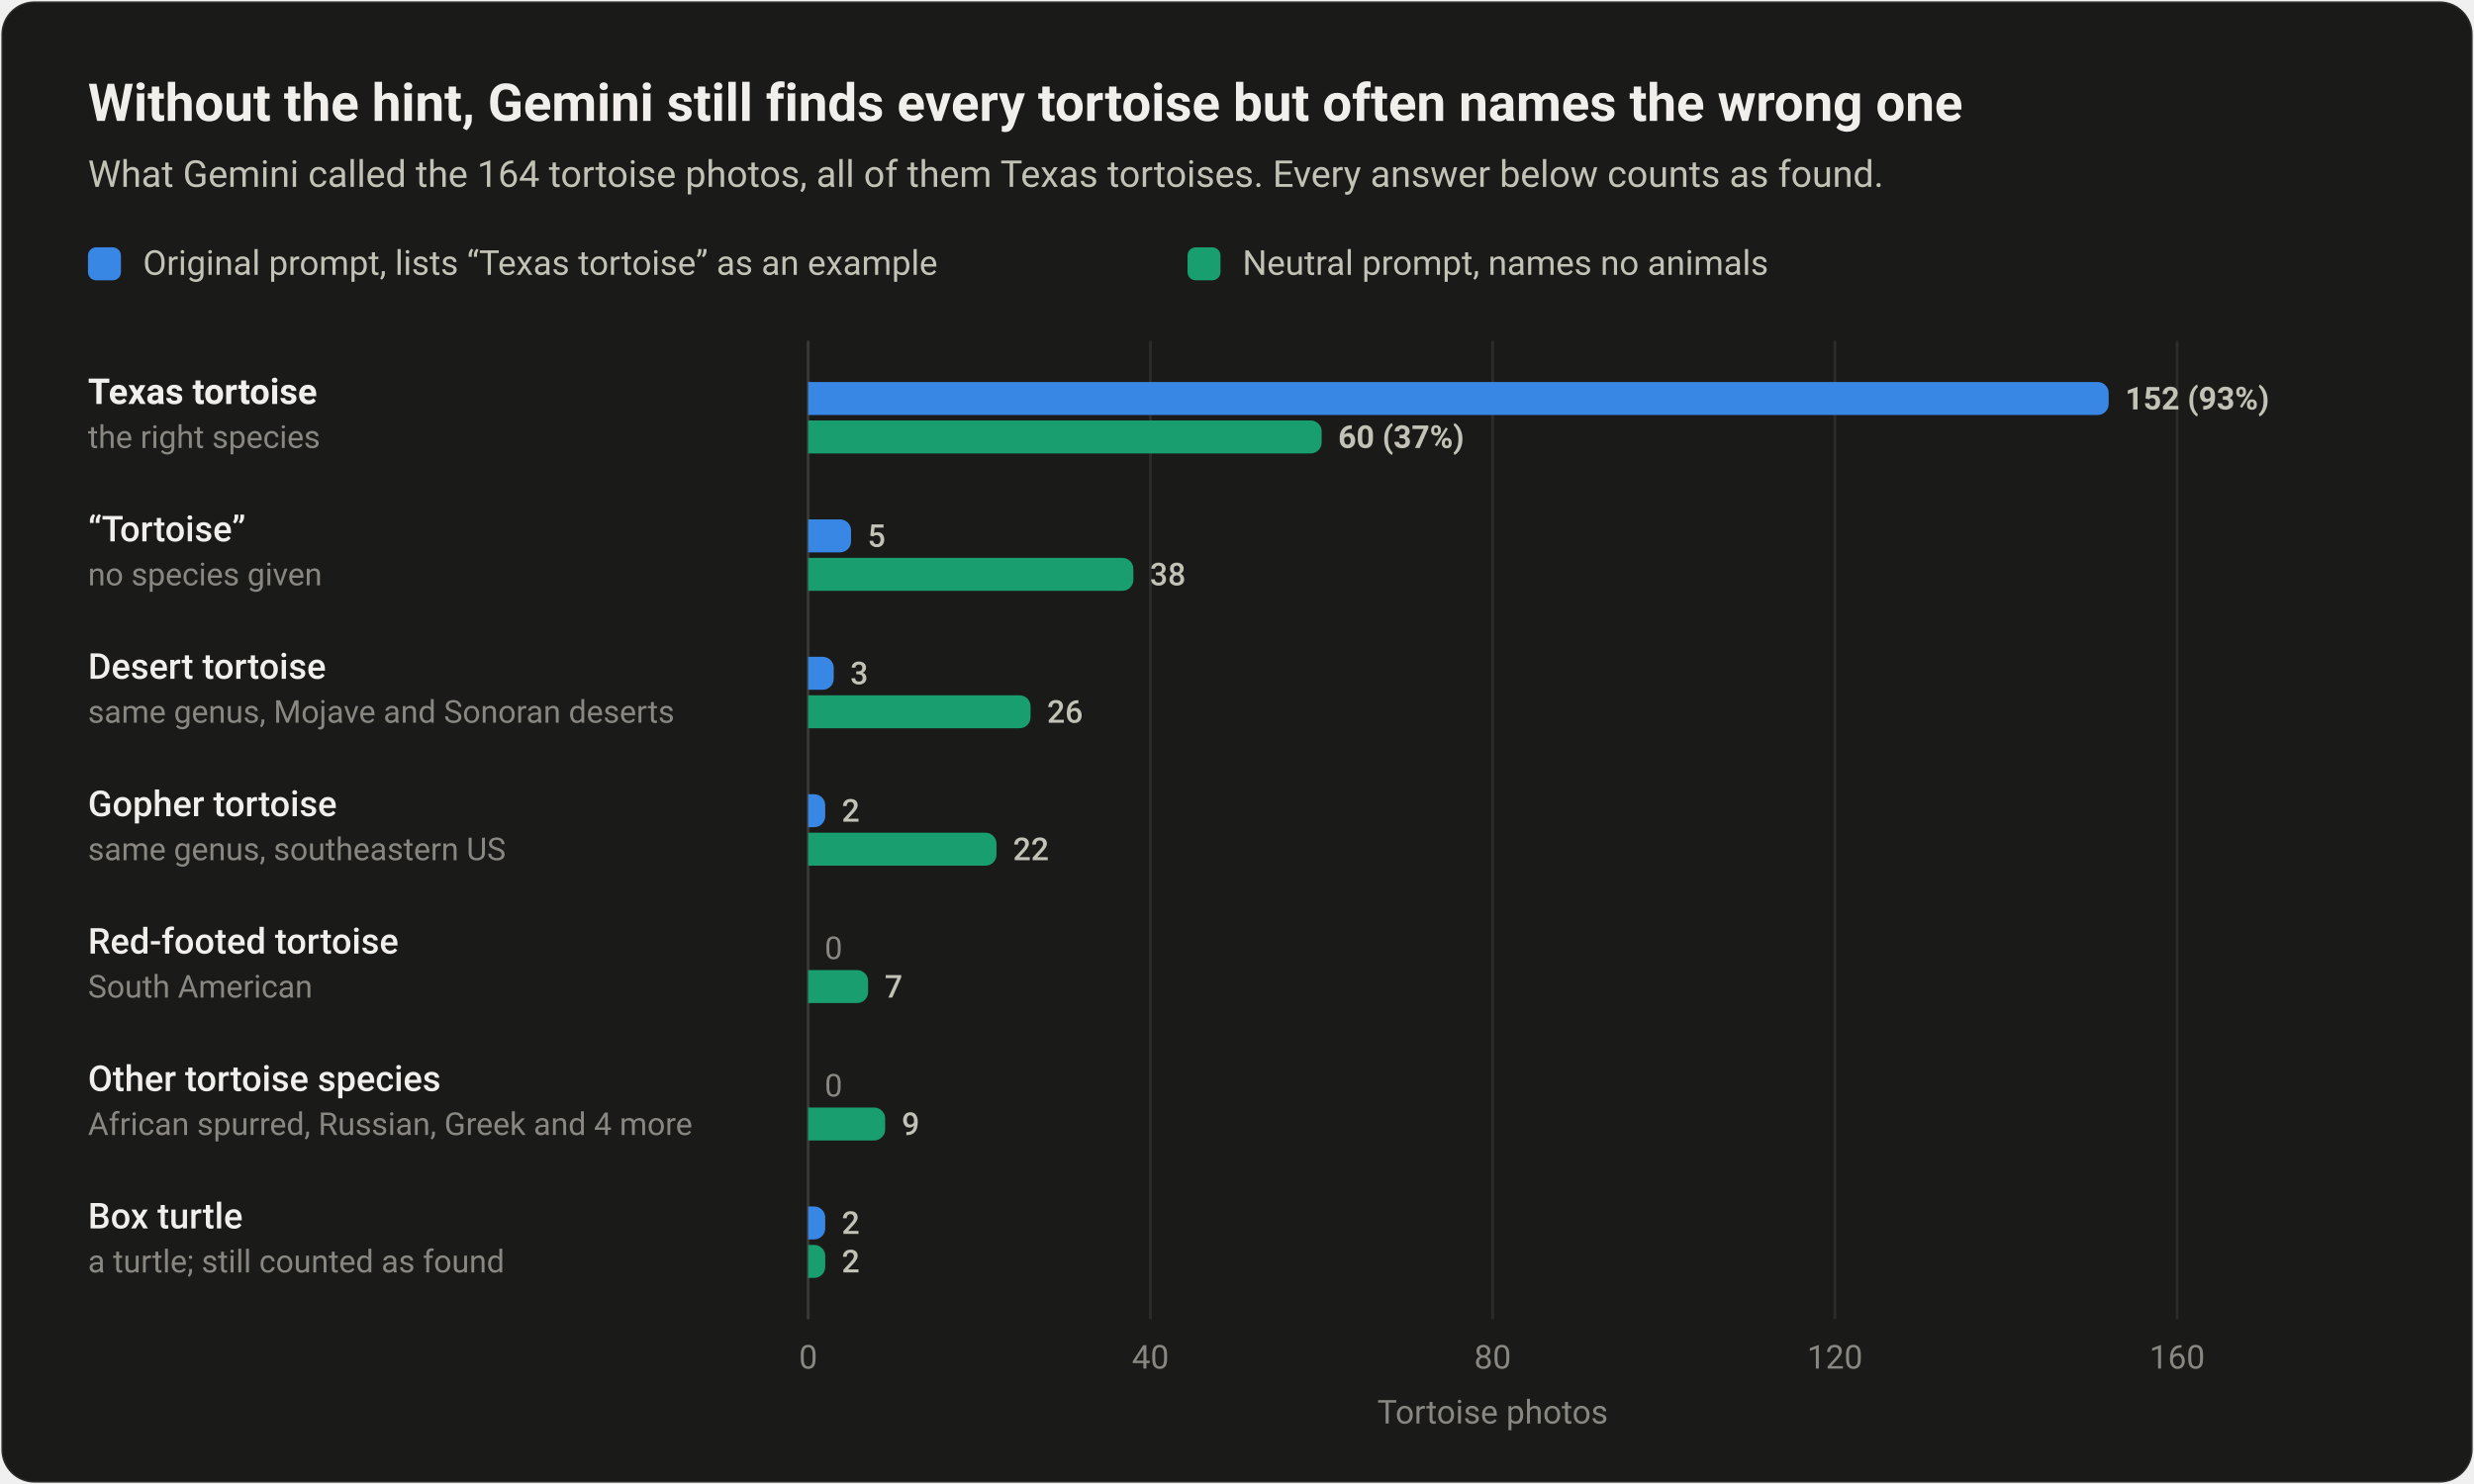
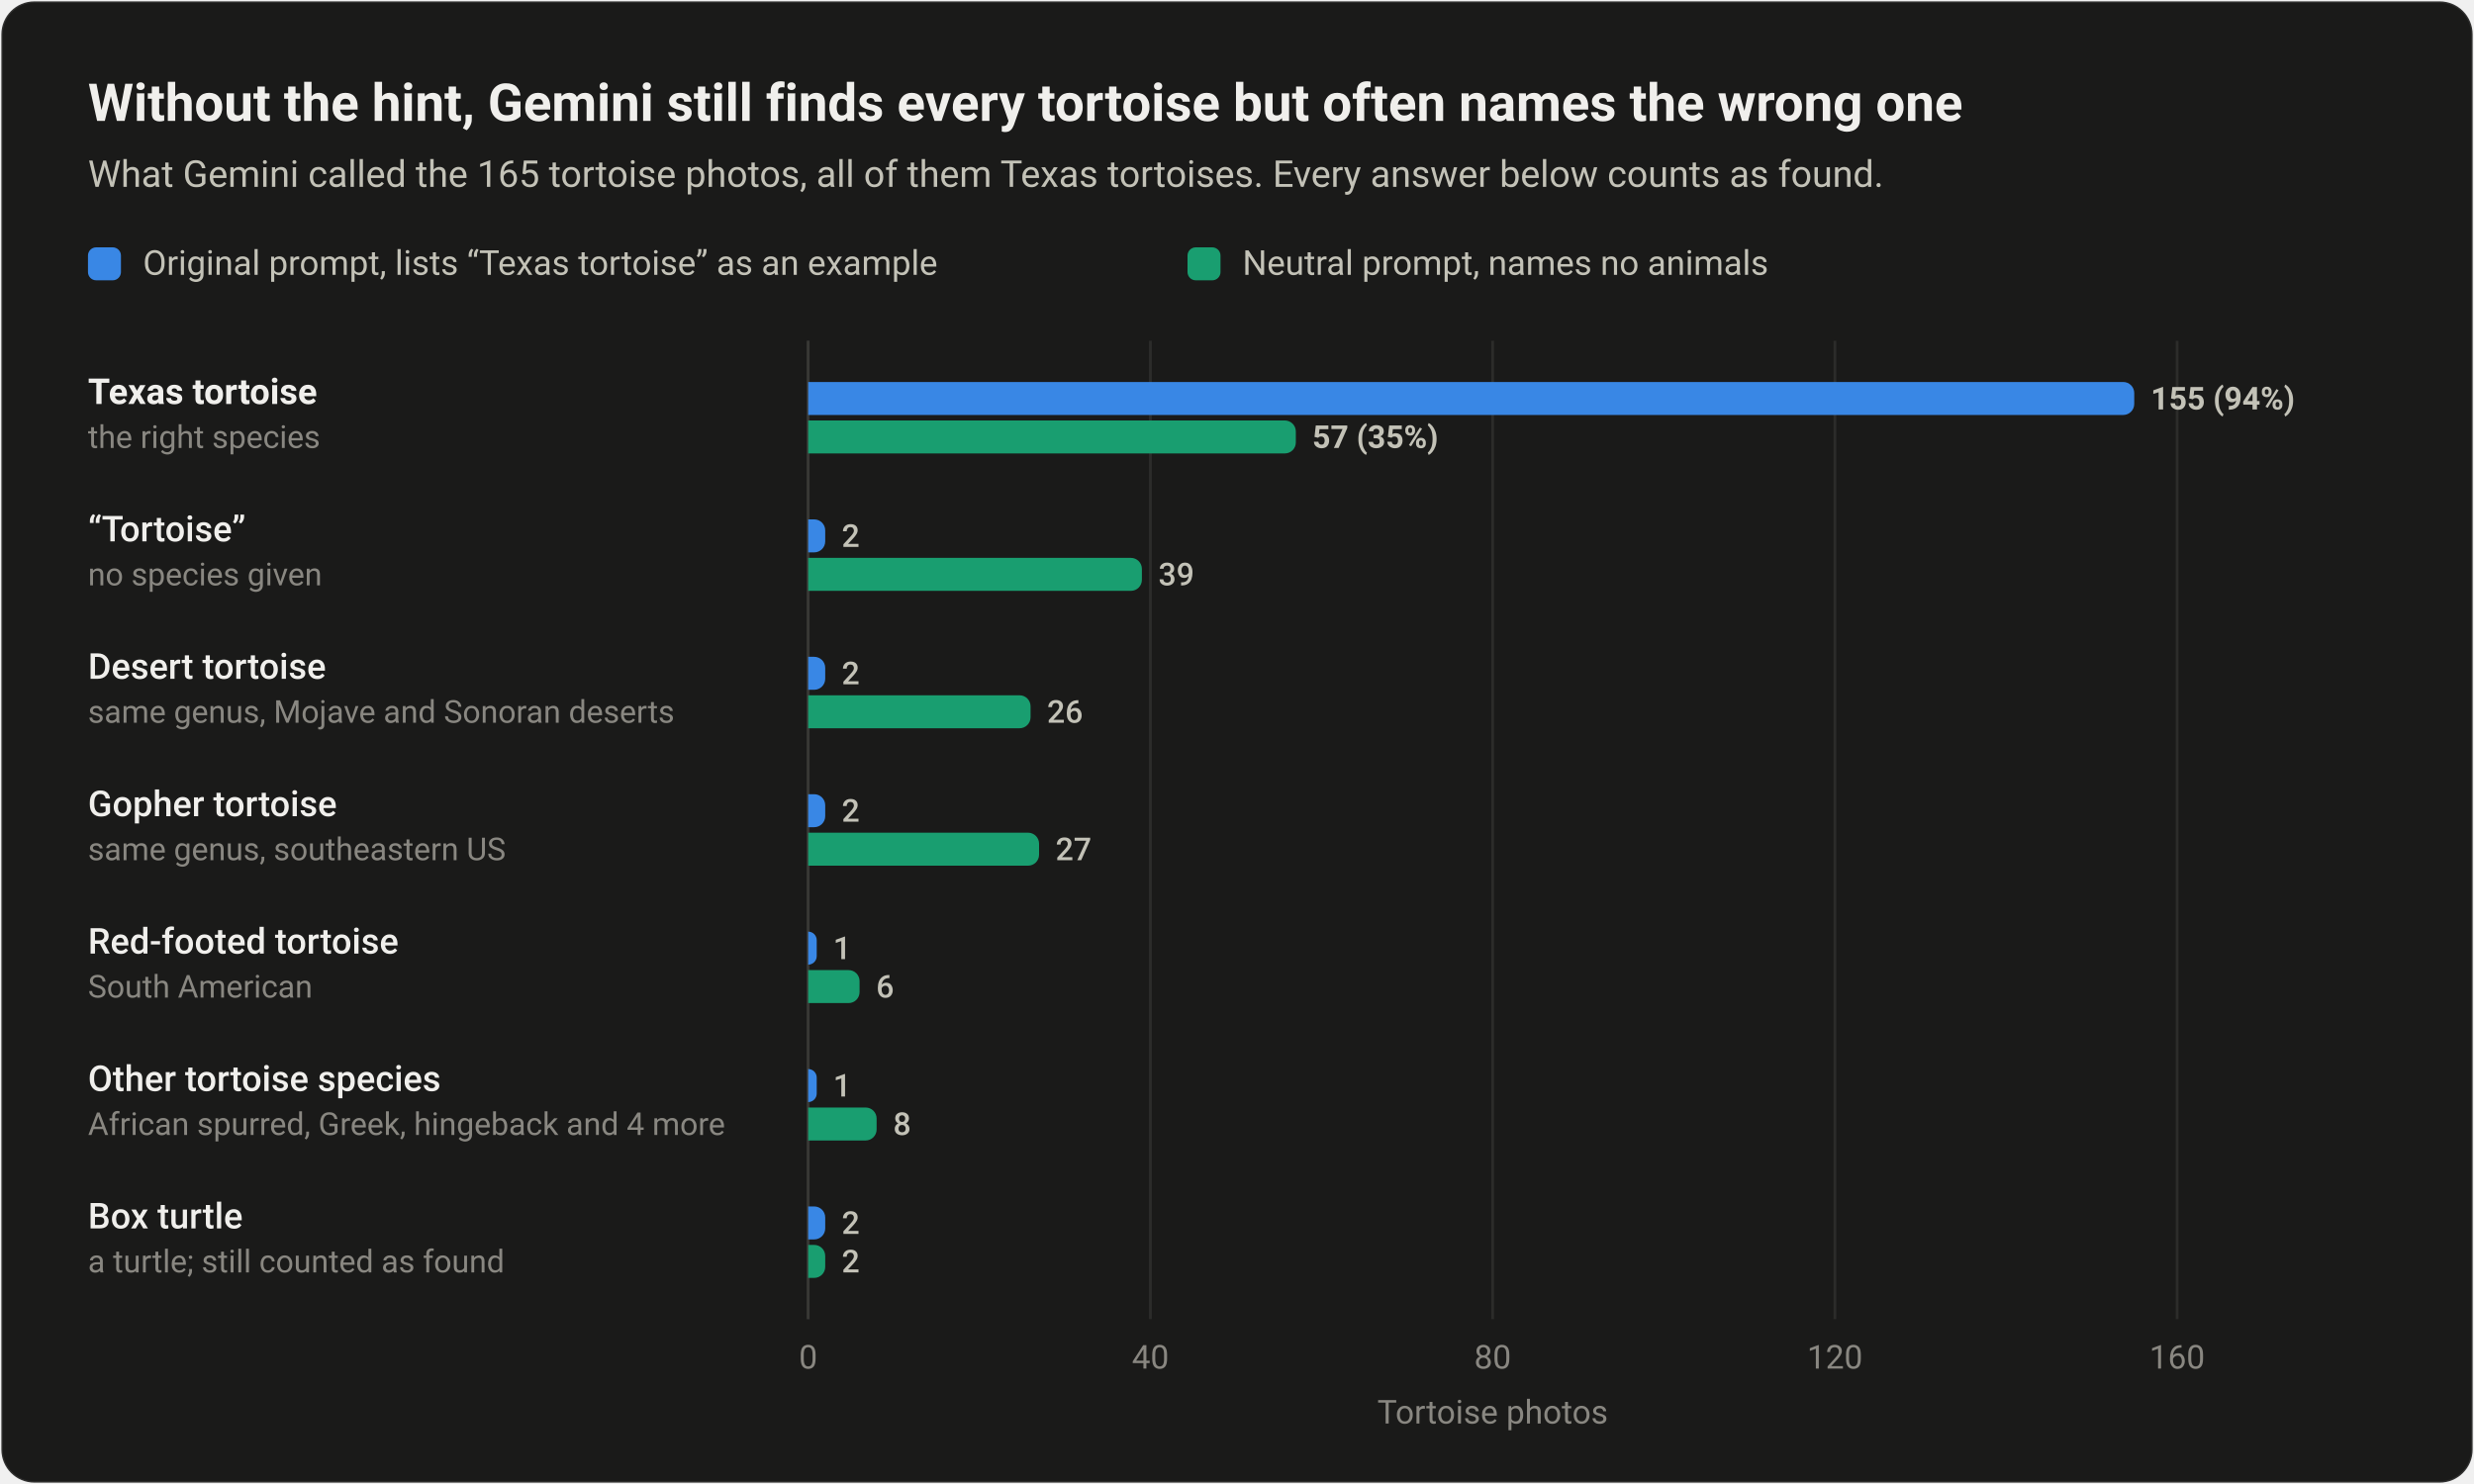
<svg xmlns="http://www.w3.org/2000/svg" width="900" height="540" viewBox="0 0 900 540" role="img" aria-labelledby="t d" font-family="system-ui, -apple-system, 'Segoe UI', Roboto, Helvetica, Arial, sans-serif">
  <rect x="0.5" y="0.5" width="899" height="539" rx="12" fill="#1a1a19" stroke="#ffffff" stroke-opacity="0.1" />
  <text x="32.0" y="44.0" font-size="19" font-weight="600" fill="#f0efec" text-anchor="start">Without the hint, Gemini still finds every tortoise but often names the wrong one</text>
-   <text x="32.0" y="68.0" font-size="13.5" font-weight="400" fill="#c3c2b7" text-anchor="start">What Gemini called the 164 tortoise photos, all of them Texas tortoises. Every answer below counts as found.</text>
+   <text x="32.0" y="68.0" font-size="13.5" font-weight="400" fill="#c3c2b7" text-anchor="start">What Gemini called the 165 tortoise photos, all of them Texas tortoises. Every answer below counts as found.</text>
  <rect x="32" y="90" width="12" height="12" rx="3" fill="#3987e5" />
  <text x="52.0" y="100.0" font-size="12.5" font-weight="400" fill="#c3c2b7" text-anchor="start">Original prompt, lists “Texas tortoise” as an example</text>
  <rect x="432" y="90" width="12" height="12" rx="3" fill="#199e70" />
  <text x="452.0" y="100.0" font-size="12.5" font-weight="400" fill="#c3c2b7" text-anchor="start">Neutral prompt, names no animals</text>
  <line x1="294.0" y1="124" x2="294.0" y2="480" stroke="#2c2c2a" />
  <text x="294.0" y="498.0" font-size="12" font-weight="400" fill="#898781" text-anchor="middle">0</text>
  <line x1="418.5" y1="124" x2="418.5" y2="480" stroke="#2c2c2a" />
  <text x="418.5" y="498.0" font-size="12" font-weight="400" fill="#898781" text-anchor="middle">40</text>
  <line x1="543.0" y1="124" x2="543.0" y2="480" stroke="#2c2c2a" />
  <text x="543.0" y="498.0" font-size="12" font-weight="400" fill="#898781" text-anchor="middle">80</text>
  <line x1="667.5" y1="124" x2="667.5" y2="480" stroke="#2c2c2a" />
  <text x="667.5" y="498.0" font-size="12" font-weight="400" fill="#898781" text-anchor="middle">120</text>
  <line x1="792.0" y1="124" x2="792.0" y2="480" stroke="#2c2c2a" />
  <text x="792.0" y="498.0" font-size="12" font-weight="400" fill="#898781" text-anchor="middle">160</text>
  <text x="543.0" y="518.0" font-size="12" font-weight="400" fill="#898781" text-anchor="middle">Tortoise photos</text>
  <line x1="294" y1="124" x2="294" y2="480" stroke="#383835" />
  <text x="32.0" y="147.0" font-size="13" font-weight="600" fill="#f0efec" text-anchor="start">Texas tortoise</text>
  <text x="32.0" y="163.0" font-size="11.5" font-weight="400" fill="#898781" text-anchor="start">the right species</text>
-   <path d="M294.0,139.0 h469.1 a4,4 0 0 1 4,4 v4.0 a4,4 0 0 1 -4,4 h-469.1 z" fill="#3987e5" />
-   <text x="773.1" y="149.0" font-size="11.5" font-weight="600" fill="#c3c2b7" text-anchor="start">152  (93%)</text>
-   <path d="M294.0,153.0 h182.8 a4,4 0 0 1 4,4 v4.0 a4,4 0 0 1 -4,4 h-182.8 z" fill="#199e70" />
-   <text x="486.8" y="163.0" font-size="11.5" font-weight="600" fill="#c3c2b7" text-anchor="start">60  (37%)</text>
+   <path d="M294.0,139.0 h478.4 a4,4 0 0 1 4,4 v4.0 a4,4 0 0 1 -4,4 h-478.4 z" fill="#3987e5" />
+   <text x="782.4" y="149.0" font-size="11.5" font-weight="600" fill="#c3c2b7" text-anchor="start">155  (94%)</text>
+   <path d="M294.0,153.0 h173.4 a4,4 0 0 1 4,4 v4.0 a4,4 0 0 1 -4,4 h-173.4 z" fill="#199e70" />
+   <text x="477.4" y="163.0" font-size="11.5" font-weight="600" fill="#c3c2b7" text-anchor="start">57  (35%)</text>
  <text x="32.0" y="197.0" font-size="13" font-weight="500" fill="#f0efec" text-anchor="start">“Tortoise”</text>
  <text x="32.0" y="213.0" font-size="11.5" font-weight="400" fill="#898781" text-anchor="start">no species given</text>
-   <path d="M294.0,189.0 h11.6 a4,4 0 0 1 4,4 v4.0 a4,4 0 0 1 -4,4 h-11.6 z" fill="#3987e5" />
-   <text x="315.6" y="199.0" font-size="11.5" font-weight="500" fill="#c3c2b7" text-anchor="start">5</text>
-   <path d="M294.0,203.0 h114.3 a4,4 0 0 1 4,4 v4.0 a4,4 0 0 1 -4,4 h-114.3 z" fill="#199e70" />
-   <text x="418.3" y="213.0" font-size="11.5" font-weight="500" fill="#c3c2b7" text-anchor="start">38</text>
+   <path d="M294.0,189.0 h2.2 a4,4 0 0 1 4,4 v4.0 a4,4 0 0 1 -4,4 h-2.2 z" fill="#3987e5" />
+   <text x="306.2" y="199.0" font-size="11.5" font-weight="500" fill="#c3c2b7" text-anchor="start">2</text>
+   <path d="M294.0,203.0 h117.4 a4,4 0 0 1 4,4 v4.0 a4,4 0 0 1 -4,4 h-117.4 z" fill="#199e70" />
+   <text x="421.4" y="213.0" font-size="11.5" font-weight="500" fill="#c3c2b7" text-anchor="start">39</text>
  <text x="32.0" y="247.0" font-size="13" font-weight="500" fill="#f0efec" text-anchor="start">Desert tortoise</text>
  <text x="32.0" y="263.0" font-size="11.5" font-weight="400" fill="#898781" text-anchor="start">same genus, Mojave and Sonoran deserts</text>
-   <path d="M294.0,239.0 h5.3 a4,4 0 0 1 4,4 v4.0 a4,4 0 0 1 -4,4 h-5.3 z" fill="#3987e5" />
-   <text x="309.3" y="249.0" font-size="11.5" font-weight="500" fill="#c3c2b7" text-anchor="start">3</text>
+   <path d="M294.0,239.0 h2.2 a4,4 0 0 1 4,4 v4.0 a4,4 0 0 1 -4,4 h-2.2 z" fill="#3987e5" />
+   <text x="306.2" y="249.0" font-size="11.5" font-weight="500" fill="#c3c2b7" text-anchor="start">2</text>
  <path d="M294.0,253.0 h76.9 a4,4 0 0 1 4,4 v4.0 a4,4 0 0 1 -4,4 h-76.9 z" fill="#199e70" />
  <text x="380.9" y="263.0" font-size="11.5" font-weight="500" fill="#c3c2b7" text-anchor="start">26</text>
  <text x="32.0" y="297.0" font-size="13" font-weight="500" fill="#f0efec" text-anchor="start">Gopher tortoise</text>
  <text x="32.0" y="313.0" font-size="11.5" font-weight="400" fill="#898781" text-anchor="start">same genus, southeastern US</text>
  <path d="M294.0,289.0 h2.2 a4,4 0 0 1 4,4 v4.0 a4,4 0 0 1 -4,4 h-2.2 z" fill="#3987e5" />
  <text x="306.2" y="299.0" font-size="11.5" font-weight="500" fill="#c3c2b7" text-anchor="start">2</text>
-   <path d="M294.0,303.0 h64.5 a4,4 0 0 1 4,4 v4.0 a4,4 0 0 1 -4,4 h-64.5 z" fill="#199e70" />
-   <text x="368.5" y="313.0" font-size="11.5" font-weight="500" fill="#c3c2b7" text-anchor="start">22</text>
+   <path d="M294.0,303.0 h80.0 a4,4 0 0 1 4,4 v4.0 a4,4 0 0 1 -4,4 h-80.0 z" fill="#199e70" />
+   <text x="384.0" y="313.0" font-size="11.5" font-weight="500" fill="#c3c2b7" text-anchor="start">27</text>
  <text x="32.0" y="347.0" font-size="13" font-weight="500" fill="#f0efec" text-anchor="start">Red-footed tortoise</text>
  <text x="32.0" y="363.0" font-size="11.5" font-weight="400" fill="#898781" text-anchor="start">South American</text>
-   <text x="300.0" y="349.0" font-size="11.5" font-weight="400" fill="#898781" text-anchor="start">0</text>
-   <path d="M294.0,353.0 h17.8 a4,4 0 0 1 4,4 v4.0 a4,4 0 0 1 -4,4 h-17.8 z" fill="#199e70" />
-   <text x="321.8" y="363.0" font-size="11.5" font-weight="500" fill="#c3c2b7" text-anchor="start">7</text>
+   <path d="M294.0,339.0 h0.0 a3.113,3.113 0 0 1 3.113,3.113 v5.8 a3.113,3.113 0 0 1 -3.113,3.113 h-0.0 z" fill="#3987e5" />
+   <text x="303.1" y="349.0" font-size="11.5" font-weight="500" fill="#c3c2b7" text-anchor="start">1</text>
+   <path d="M294.0,353.0 h14.7 a4,4 0 0 1 4,4 v4.0 a4,4 0 0 1 -4,4 h-14.7 z" fill="#199e70" />
+   <text x="318.7" y="363.0" font-size="11.5" font-weight="500" fill="#c3c2b7" text-anchor="start">6</text>
  <text x="32.0" y="397.0" font-size="13" font-weight="500" fill="#f0efec" text-anchor="start">Other tortoise species</text>
-   <text x="32.0" y="413.0" font-size="11.5" font-weight="400" fill="#898781" text-anchor="start">African spurred, Russian, Greek and 4 more</text>
-   <text x="300.0" y="399.0" font-size="11.5" font-weight="400" fill="#898781" text-anchor="start">0</text>
-   <path d="M294.0,403.0 h24.0 a4,4 0 0 1 4,4 v4.0 a4,4 0 0 1 -4,4 h-24.0 z" fill="#199e70" />
-   <text x="328.0" y="413.0" font-size="11.5" font-weight="500" fill="#c3c2b7" text-anchor="start">9</text>
+   <text x="32.0" y="413.0" font-size="11.5" font-weight="400" fill="#898781" text-anchor="start">African spurred, Greek, hingeback and 4 more</text>
+   <path d="M294.0,389.0 h0.0 a3.113,3.113 0 0 1 3.113,3.113 v5.8 a3.113,3.113 0 0 1 -3.113,3.113 h-0.0 z" fill="#3987e5" />
+   <text x="303.1" y="399.0" font-size="11.5" font-weight="500" fill="#c3c2b7" text-anchor="start">1</text>
+   <path d="M294.0,403.0 h20.9 a4,4 0 0 1 4,4 v4.0 a4,4 0 0 1 -4,4 h-20.9 z" fill="#199e70" />
+   <text x="324.9" y="413.0" font-size="11.5" font-weight="500" fill="#c3c2b7" text-anchor="start">8</text>
  <text x="32.0" y="447.0" font-size="13" font-weight="500" fill="#f0efec" text-anchor="start">Box turtle</text>
  <text x="32.0" y="463.0" font-size="11.5" font-weight="400" fill="#898781" text-anchor="start">a turtle; still counted as found</text>
  <path d="M294.0,439.0 h2.2 a4,4 0 0 1 4,4 v4.0 a4,4 0 0 1 -4,4 h-2.2 z" fill="#3987e5" />
  <text x="306.2" y="449.0" font-size="11.5" font-weight="500" fill="#c3c2b7" text-anchor="start">2</text>
  <path d="M294.0,453.0 h2.2 a4,4 0 0 1 4,4 v4.0 a4,4 0 0 1 -4,4 h-2.2 z" fill="#199e70" />
  <text x="306.2" y="463.0" font-size="11.5" font-weight="500" fill="#c3c2b7" text-anchor="start">2</text>
</svg>
